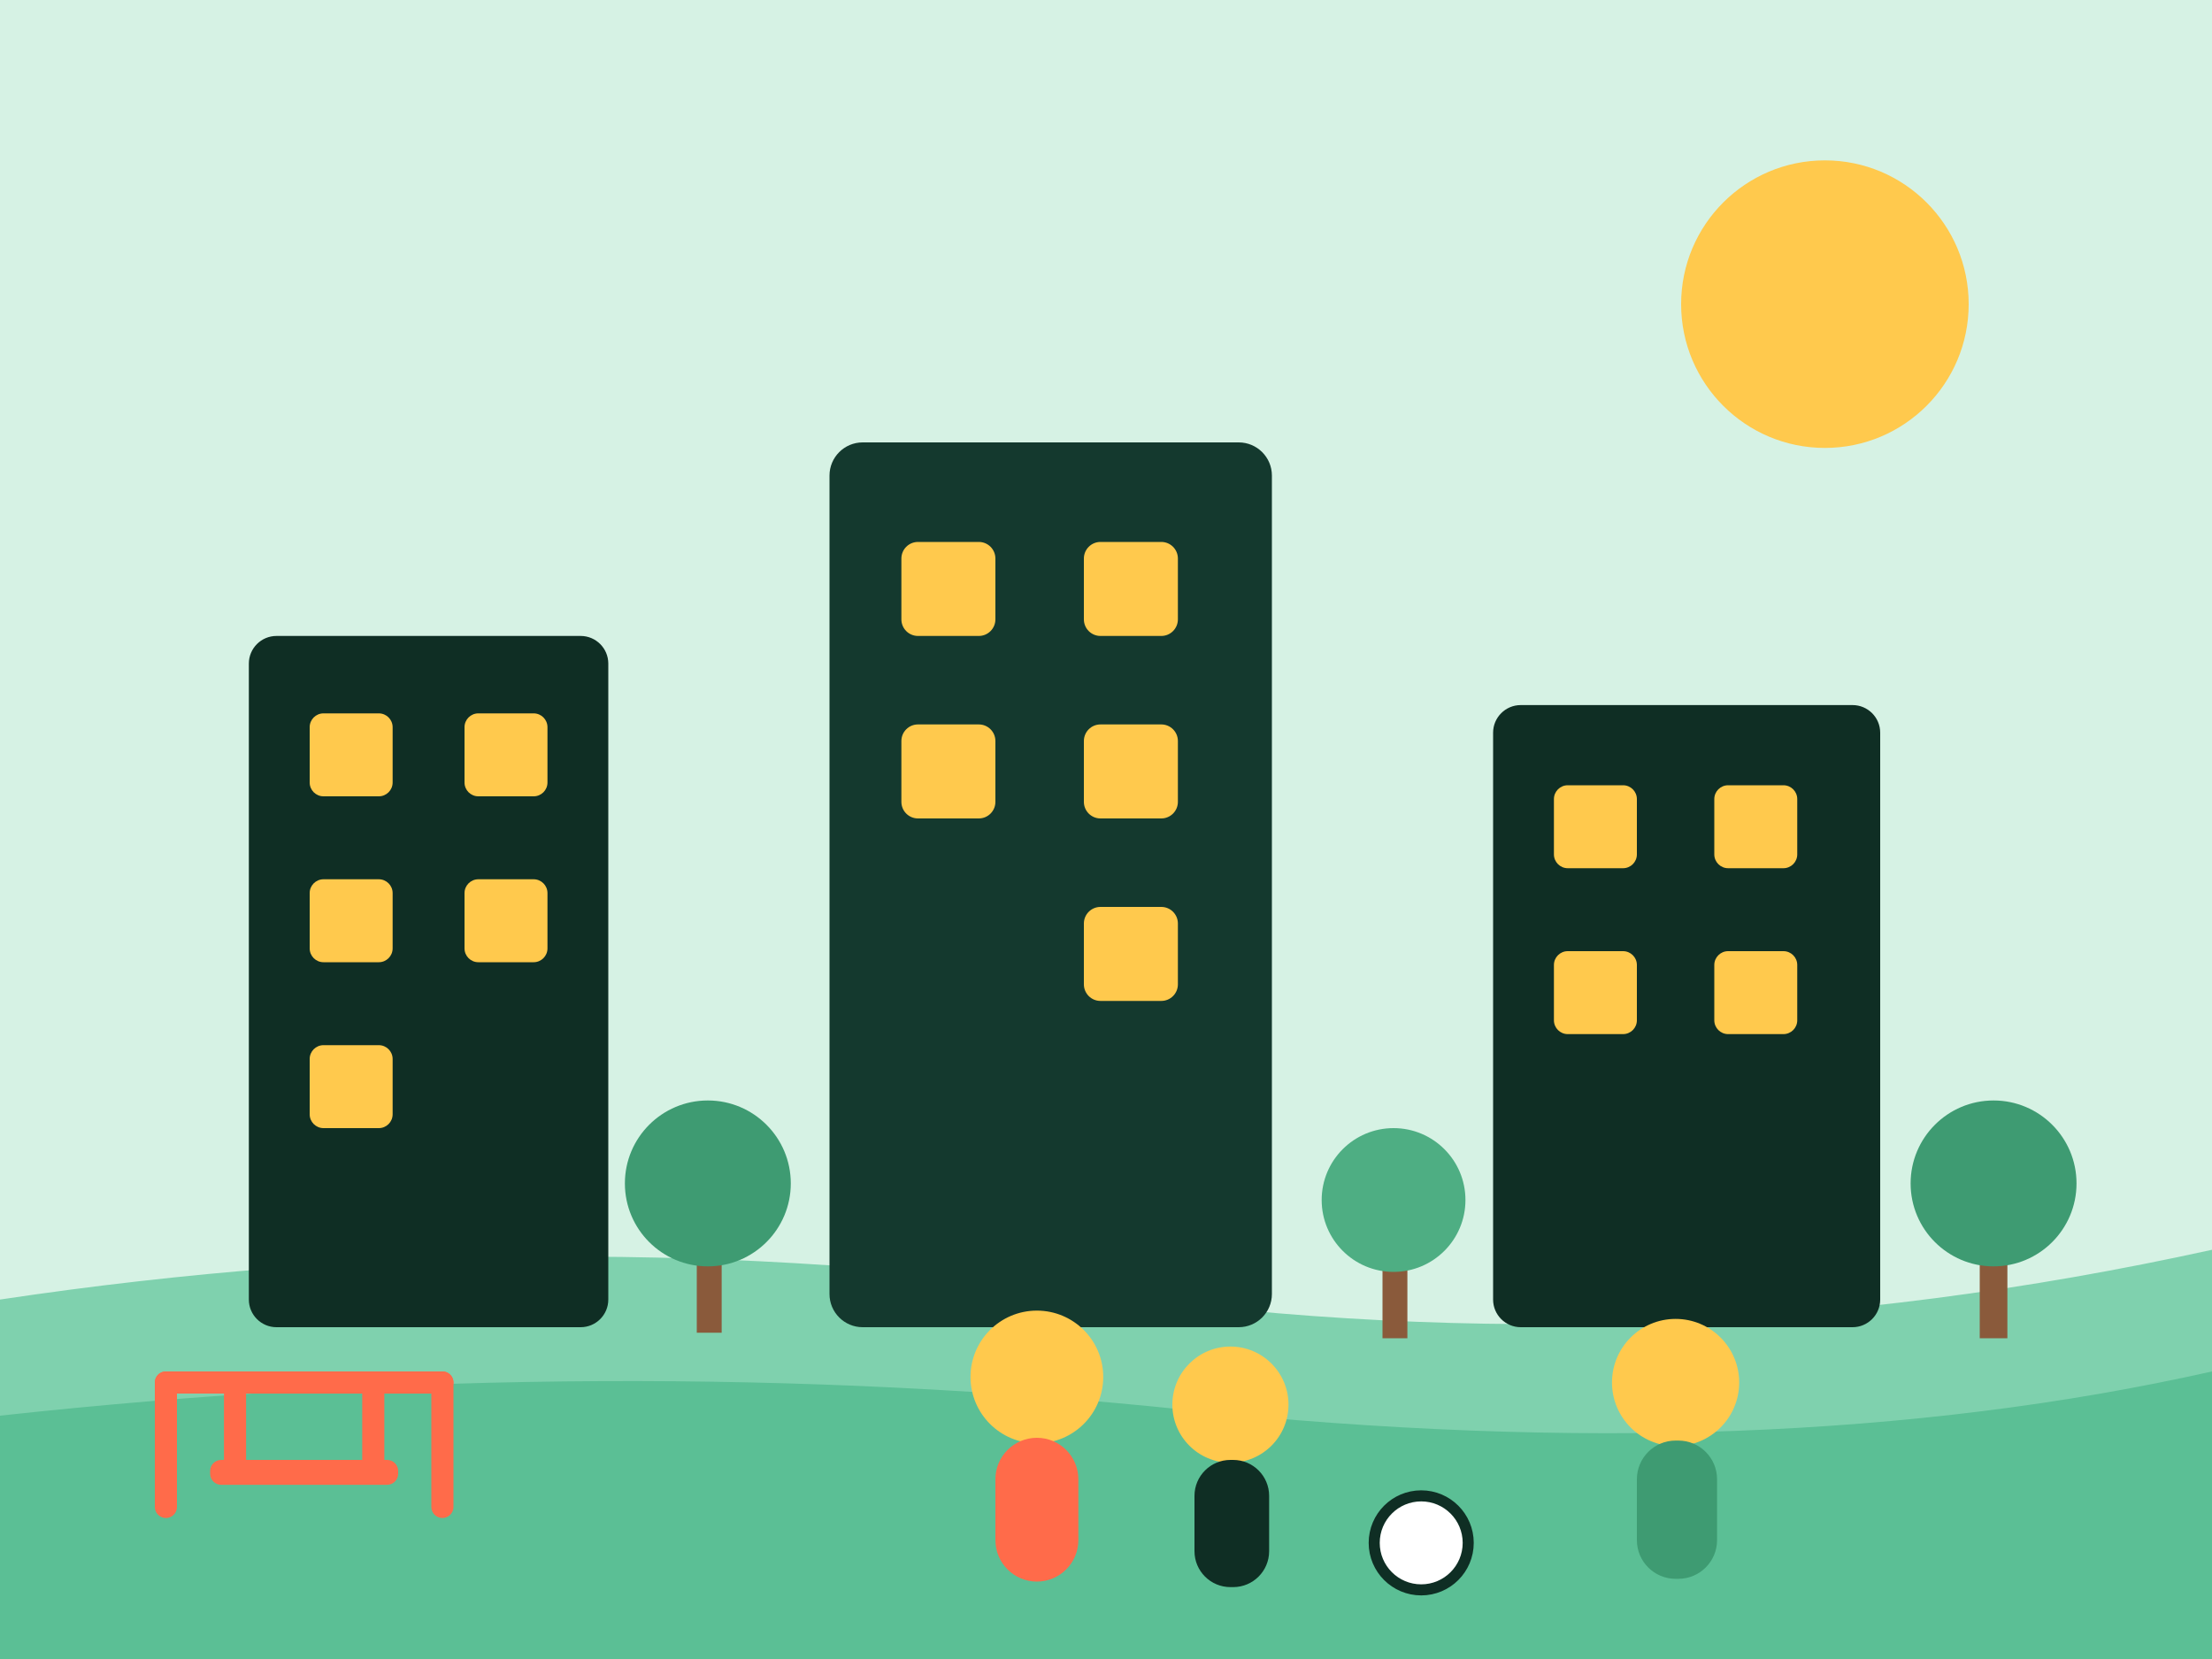
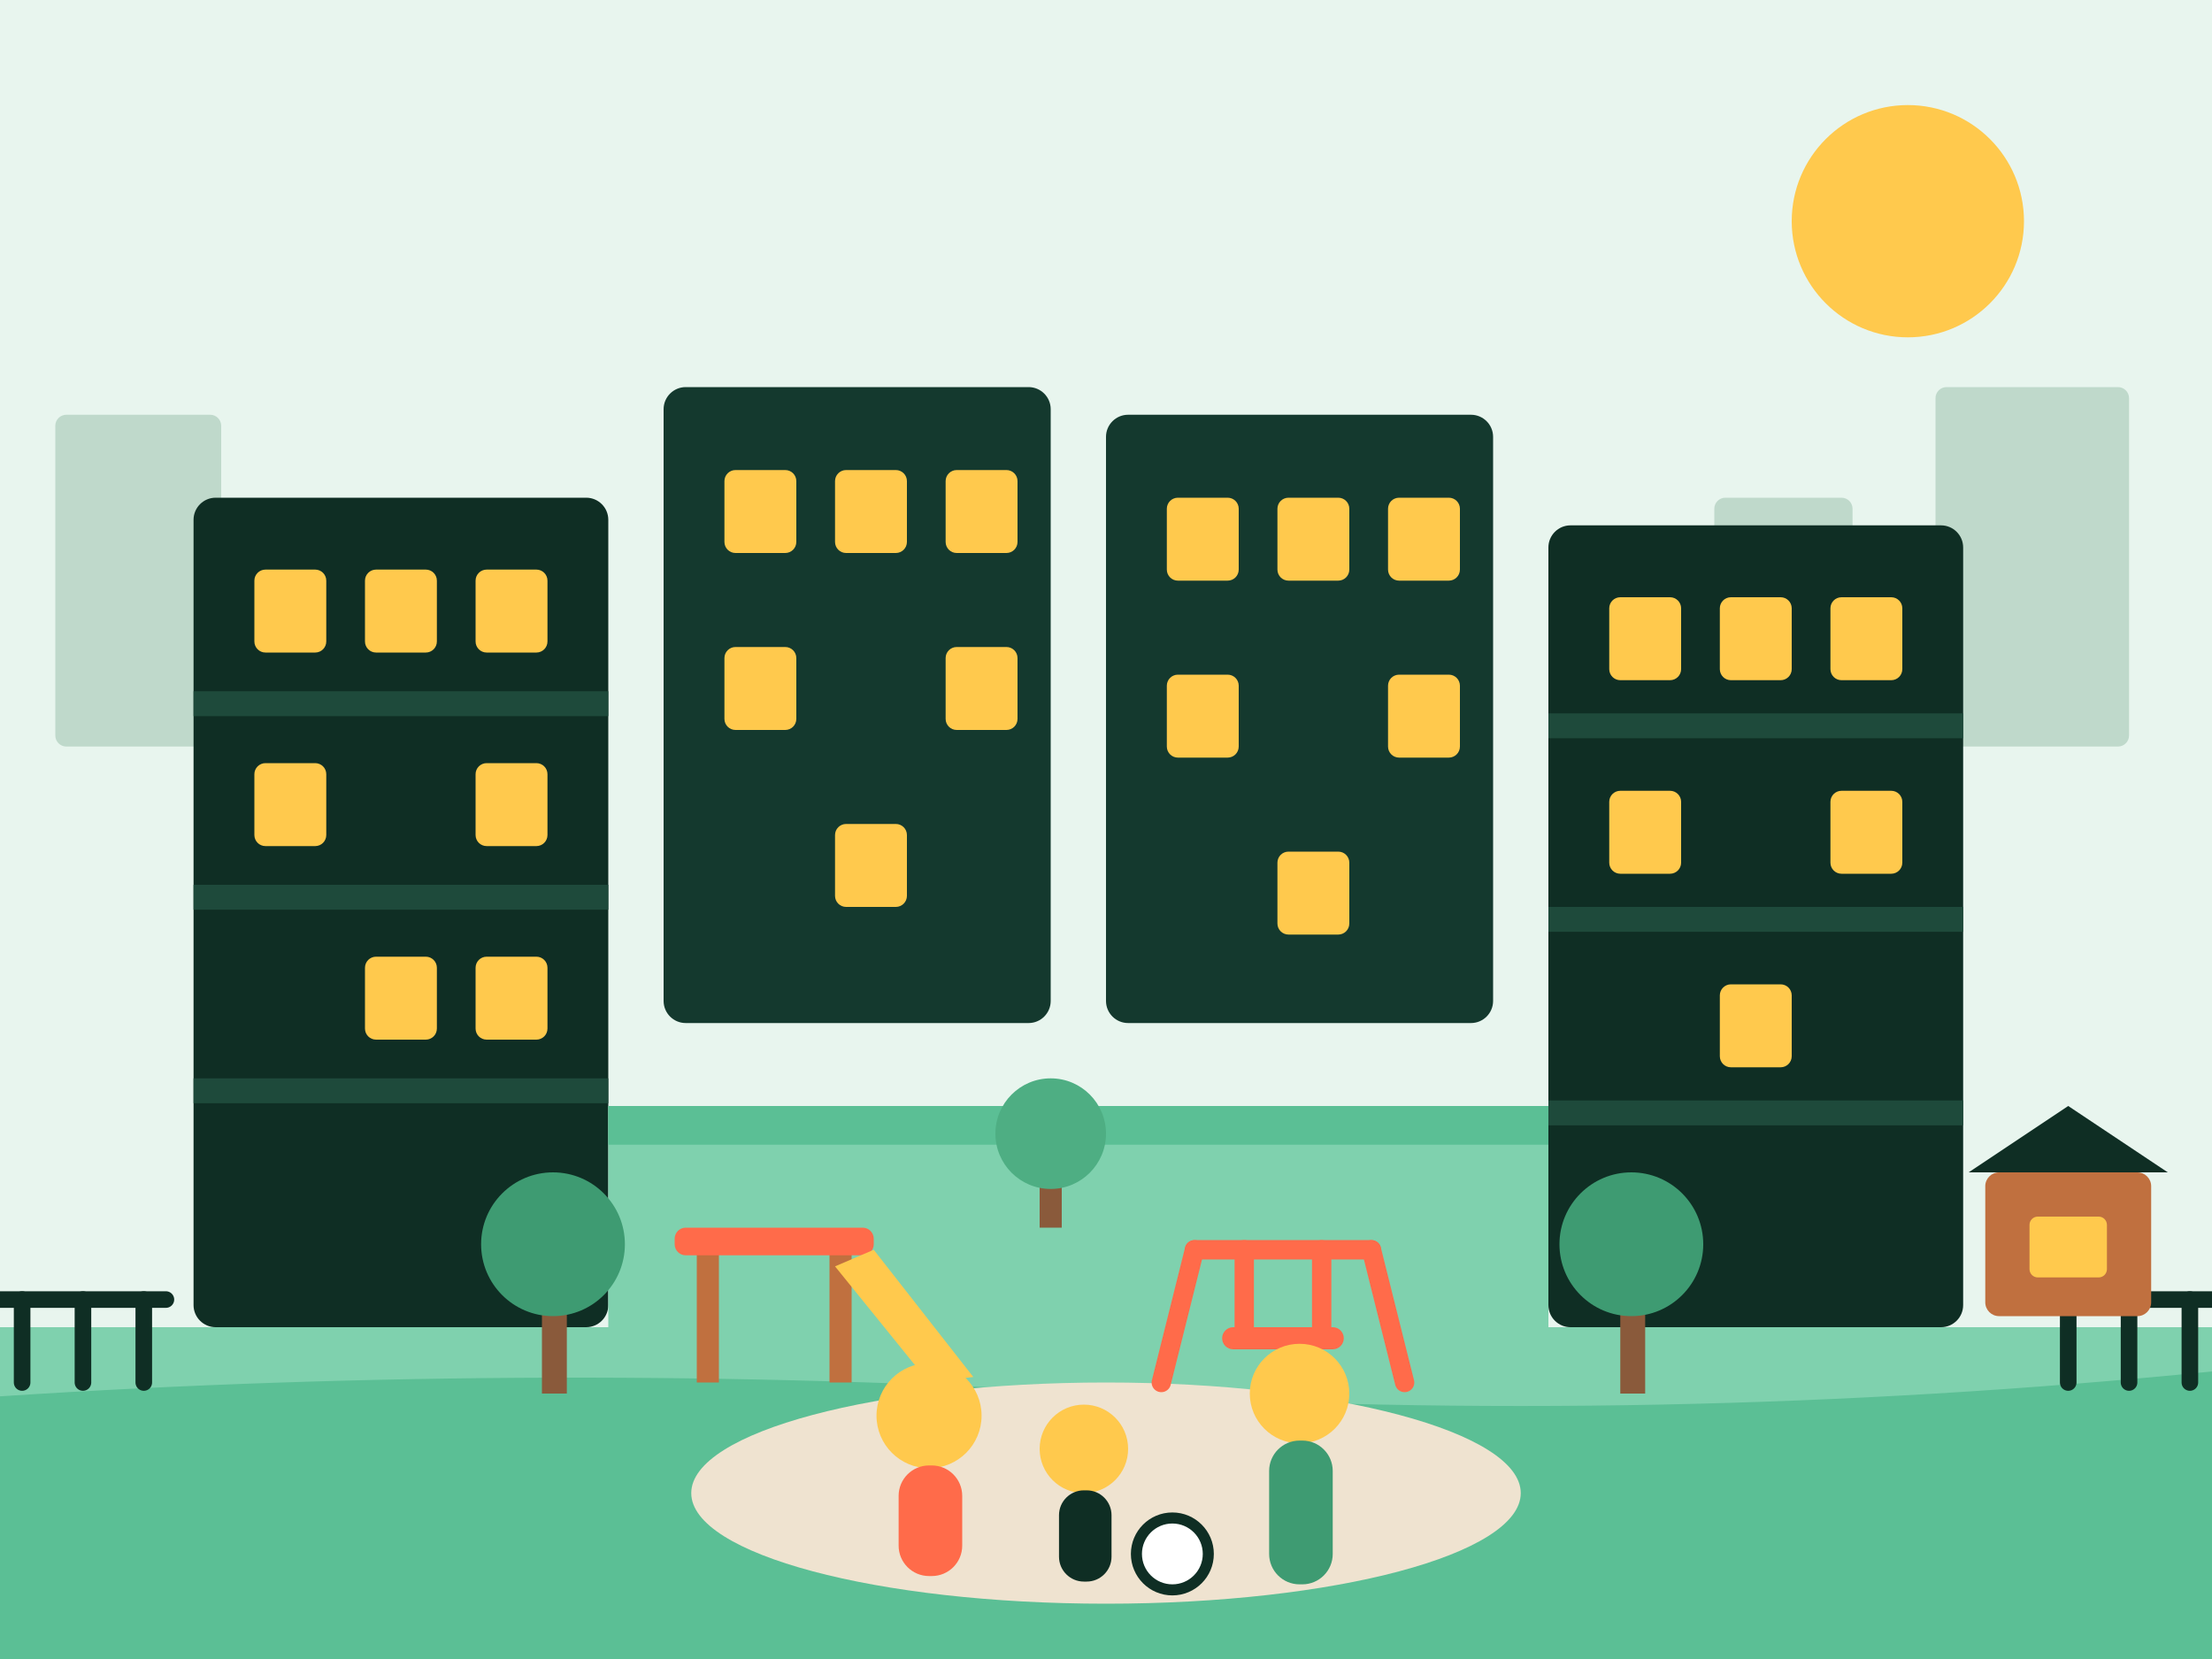
<svg xmlns="http://www.w3.org/2000/svg" viewBox="0 0 800 600">
-   <rect width="800" height="600" fill="#D6F2E4" />
-   <circle cx="660" cy="110" r="52" fill="#FFC94D" />
-   <path d="M0 470 Q200 440 400 468 T800 452 L800 600 L0 600 Z" fill="#7FD1AE" />
-   <path d="M0 512 Q220 488 430 510 T800 496 L800 600 L0 600 Z" fill="#5BBF95" />
-   <rect x="90" y="230" width="130" height="250" rx="10" fill="#0F2E24" />
-   <rect x="300" y="160" width="160" height="320" rx="12" fill="#14392E" />
-   <rect x="540" y="255" width="140" height="225" rx="10" fill="#0F2E24" />
+   <rect width="800" height="600" fill="#E8F5EE" />
+   <circle cx="690" cy="80" r="42" fill="#FFC94D" />
+   <g fill="#BFD9CB">
+     <rect x="20" y="150" width="60" height="120" rx="4" />
+     <rect x="700" y="140" width="70" height="130" rx="4" />
+     <rect x="620" y="180" width="50" height="90" rx="4" />
+   </g>
+   <rect x="70" y="180" width="150" height="300" rx="8" fill="#0F2E24" />
+   <rect x="240" y="140" width="140" height="230" rx="8" fill="#14392E" />
+   <rect x="400" y="150" width="140" height="220" rx="8" fill="#14392E" />
+   <rect x="560" y="190" width="150" height="290" rx="8" fill="#0F2E24" />
+   <g fill="#1E4A3B">
+     <rect x="70" y="250" width="150" height="9" />
+     <rect x="70" y="320" width="150" height="9" />
+     <rect x="70" y="390" width="150" height="9" />
+     <rect x="560" y="258" width="150" height="9" />
+     <rect x="560" y="328" width="150" height="9" />
+     <rect x="560" y="398" width="150" height="9" />
+   </g>
  <g fill="#FFC94D">
-     <rect x="112" y="258" width="30" height="30" rx="5" />
-     <rect x="168" y="258" width="30" height="30" rx="5" />
-     <rect x="112" y="318" width="30" height="30" rx="5" />
-     <rect x="168" y="318" width="30" height="30" rx="5" />
-     <rect x="112" y="378" width="30" height="30" rx="5" />
-     <rect x="326" y="196" width="34" height="34" rx="6" />
-     <rect x="392" y="196" width="34" height="34" rx="6" />
-     <rect x="326" y="262" width="34" height="34" rx="6" />
-     <rect x="392" y="262" width="34" height="34" rx="6" />
-     <rect x="392" y="328" width="34" height="34" rx="6" />
-     <rect x="562" y="284" width="30" height="30" rx="5" />
-     <rect x="620" y="284" width="30" height="30" rx="5" />
-     <rect x="562" y="344" width="30" height="30" rx="5" />
-     <rect x="620" y="344" width="30" height="30" rx="5" />
+     <rect x="92" y="206" width="26" height="30" rx="4" />
+     <rect x="132" y="206" width="26" height="30" rx="4" />
+     <rect x="172" y="206" width="26" height="30" rx="4" />
+     <rect x="92" y="276" width="26" height="30" rx="4" />
+     <rect x="172" y="276" width="26" height="30" rx="4" />
+     <rect x="132" y="346" width="26" height="30" rx="4" />
+     <rect x="172" y="346" width="26" height="30" rx="4" />
+     <rect x="262" y="170" width="26" height="30" rx="4" />
+     <rect x="302" y="170" width="26" height="30" rx="4" />
+     <rect x="342" y="170" width="26" height="30" rx="4" />
+     <rect x="262" y="234" width="26" height="30" rx="4" />
+     <rect x="342" y="234" width="26" height="30" rx="4" />
+     <rect x="302" y="298" width="26" height="30" rx="4" />
+     <rect x="422" y="180" width="26" height="30" rx="4" />
+     <rect x="462" y="180" width="26" height="30" rx="4" />
+     <rect x="502" y="180" width="26" height="30" rx="4" />
+     <rect x="422" y="244" width="26" height="30" rx="4" />
+     <rect x="502" y="244" width="26" height="30" rx="4" />
+     <rect x="462" y="308" width="26" height="30" rx="4" />
+     <rect x="582" y="216" width="26" height="30" rx="4" />
+     <rect x="622" y="216" width="26" height="30" rx="4" />
+     <rect x="662" y="216" width="26" height="30" rx="4" />
+     <rect x="582" y="286" width="26" height="30" rx="4" />
+     <rect x="662" y="286" width="26" height="30" rx="4" />
+     <rect x="622" y="356" width="26" height="30" rx="4" />
+   </g>
+   <path d="M220 480 L220 400 L560 400 L560 480 Z" fill="#7FD1AE" />
+   <rect x="220" y="400" width="340" height="14" fill="#5BBF95" />
+   <rect y="480" width="800" height="120" fill="#7FD1AE" />
+   <path d="M0 505 Q200 492 400 504 T800 496 L800 600 L0 600 Z" fill="#5BBF95" />
+   <ellipse cx="400" cy="540" rx="150" ry="40" fill="#EFE3D0" />
+   <g>
+     <rect x="252" y="452" width="8" height="48" fill="#C0703F" />
+     <rect x="300" y="452" width="8" height="48" fill="#C0703F" />
+     <rect x="244" y="444" width="72" height="10" rx="4" fill="#FF6B4A" />
+     <path d="M316 452 L352 498 L336 500 L302 458 Z" fill="#FFC94D" />
+   </g>
+   <g stroke="#FF6B4A" stroke-width="7" stroke-linecap="round" fill="none">
+     <path d="M420 500 L432 452" />
+     <path d="M508 500 L496 452" />
+     <path d="M432 452 L496 452" />
+     <path d="M450 452 L450 480" />
+     <path d="M478 452 L478 480" />
+   </g>
+   <rect x="442" y="480" width="44" height="8" rx="4" fill="#FF6B4A" />
+   <g>
+     <rect x="196" y="462" width="9" height="42" fill="#8A5A3B" />
+     <circle cx="200" cy="450" r="26" fill="#3E9B72" />
+     <rect x="586" y="462" width="9" height="42" fill="#8A5A3B" />
+     <circle cx="590" cy="450" r="26" fill="#3E9B72" />
+     <rect x="376" y="418" width="8" height="26" fill="#8A5A3B" />
+     <circle cx="380" cy="410" r="20" fill="#4EAE83" />
  </g>
  <g>
-     <rect x="252" y="440" width="9" height="42" fill="#8A5A3B" />
-     <circle cx="256" cy="428" r="30" fill="#3E9B72" />
-     <rect x="500" y="446" width="9" height="38" fill="#8A5A3B" />
-     <circle cx="504" cy="434" r="26" fill="#4EAE83" />
-     <rect x="716" y="442" width="10" height="42" fill="#8A5A3B" />
-     <circle cx="721" cy="428" r="30" fill="#3E9B72" />
+     <circle cx="336" cy="512" r="19" fill="#FFC94D" />
+     <rect x="325" y="530" width="23" height="40" rx="11" fill="#FF6B4A" />
+     <circle cx="392" cy="524" r="16" fill="#FFC94D" />
+     <rect x="383" y="539" width="19" height="33" rx="9" fill="#0F2E24" />
  </g>
-   <g stroke="#FF6B4A" stroke-width="8" stroke-linecap="round" fill="none">
-     <path d="M60 545 L60 500" />
-     <path d="M160 545 L160 500" />
-     <path d="M60 500 L160 500" />
-     <path d="M85 500 L85 528" />
-     <path d="M135 500 L135 528" />
+   <g>
+     <circle cx="470" cy="504" r="18" fill="#FFC94D" />
+     <rect x="459" y="521" width="23" height="52" rx="11" fill="#3E9B72" />
  </g>
-   <rect x="76" y="528" width="68" height="9" rx="4" fill="#FF6B4A" />
-   <g>
-     <circle cx="375" cy="498" r="24" fill="#FFC94D" />
-     <rect x="360" y="520" width="30" height="52" rx="15" fill="#FF6B4A" />
-     <circle cx="445" cy="508" r="21" fill="#FFC94D" />
-     <rect x="432" y="528" width="27" height="46" rx="13" fill="#0F2E24" />
-     <circle cx="606" cy="500" r="23" fill="#FFC94D" />
-     <rect x="592" y="521" width="29" height="50" rx="14" fill="#3E9B72" />
+   <circle cx="424" cy="562" r="13" fill="#fff" stroke="#0F2E24" stroke-width="4" />
+   <g stroke="#0F2E24" stroke-width="6" stroke-linecap="round">
+     <path d="M0 470 L60 470" />
+     <path d="M8 470 L8 500" />
+     <path d="M30 470 L30 500" />
+     <path d="M52 470 L52 500" />
+     <path d="M740 470 L800 470" />
+     <path d="M748 470 L748 500" />
+     <path d="M770 470 L770 500" />
+     <path d="M792 470 L792 500" />
  </g>
-   <circle cx="514" cy="558" r="17" fill="#fff" stroke="#0F2E24" stroke-width="4" />
+   <rect x="718" y="424" width="60" height="52" rx="5" fill="#C0703F" />
+   <path d="M712 424 L748 400 L784 424 Z" fill="#0F2E24" />
+   <rect x="734" y="440" width="28" height="22" rx="3" fill="#FFC94D" />
</svg>
